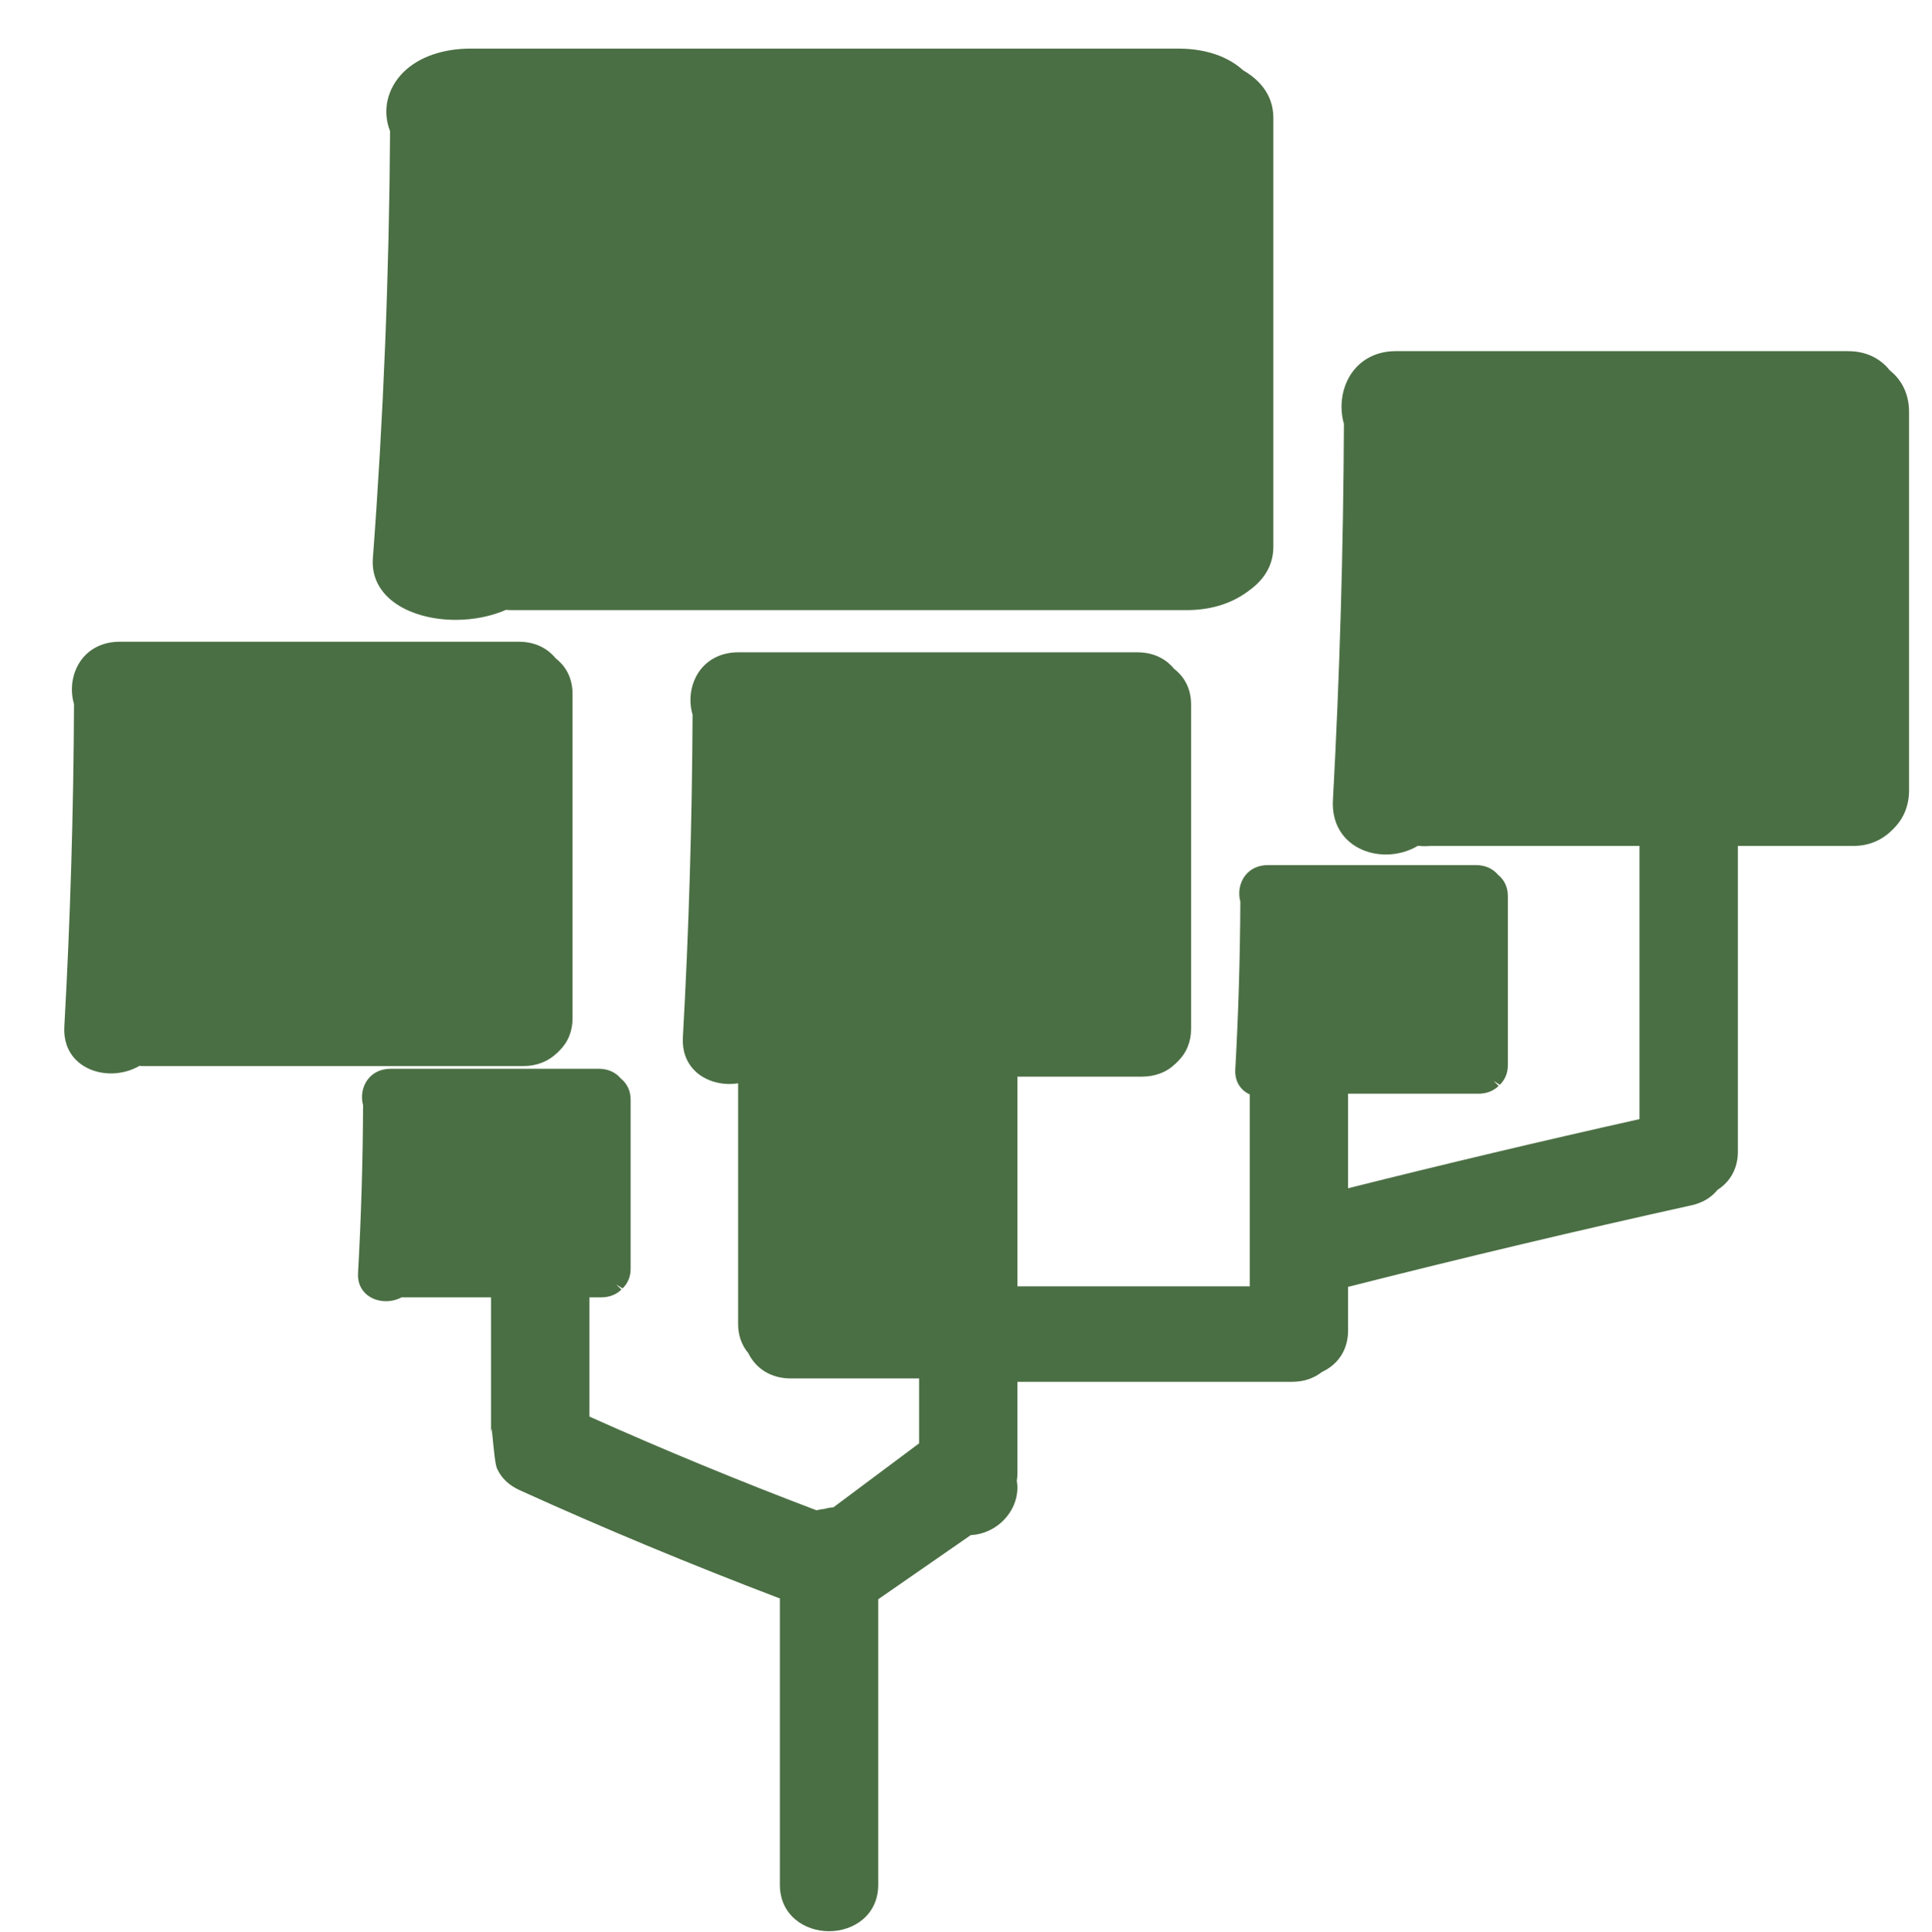
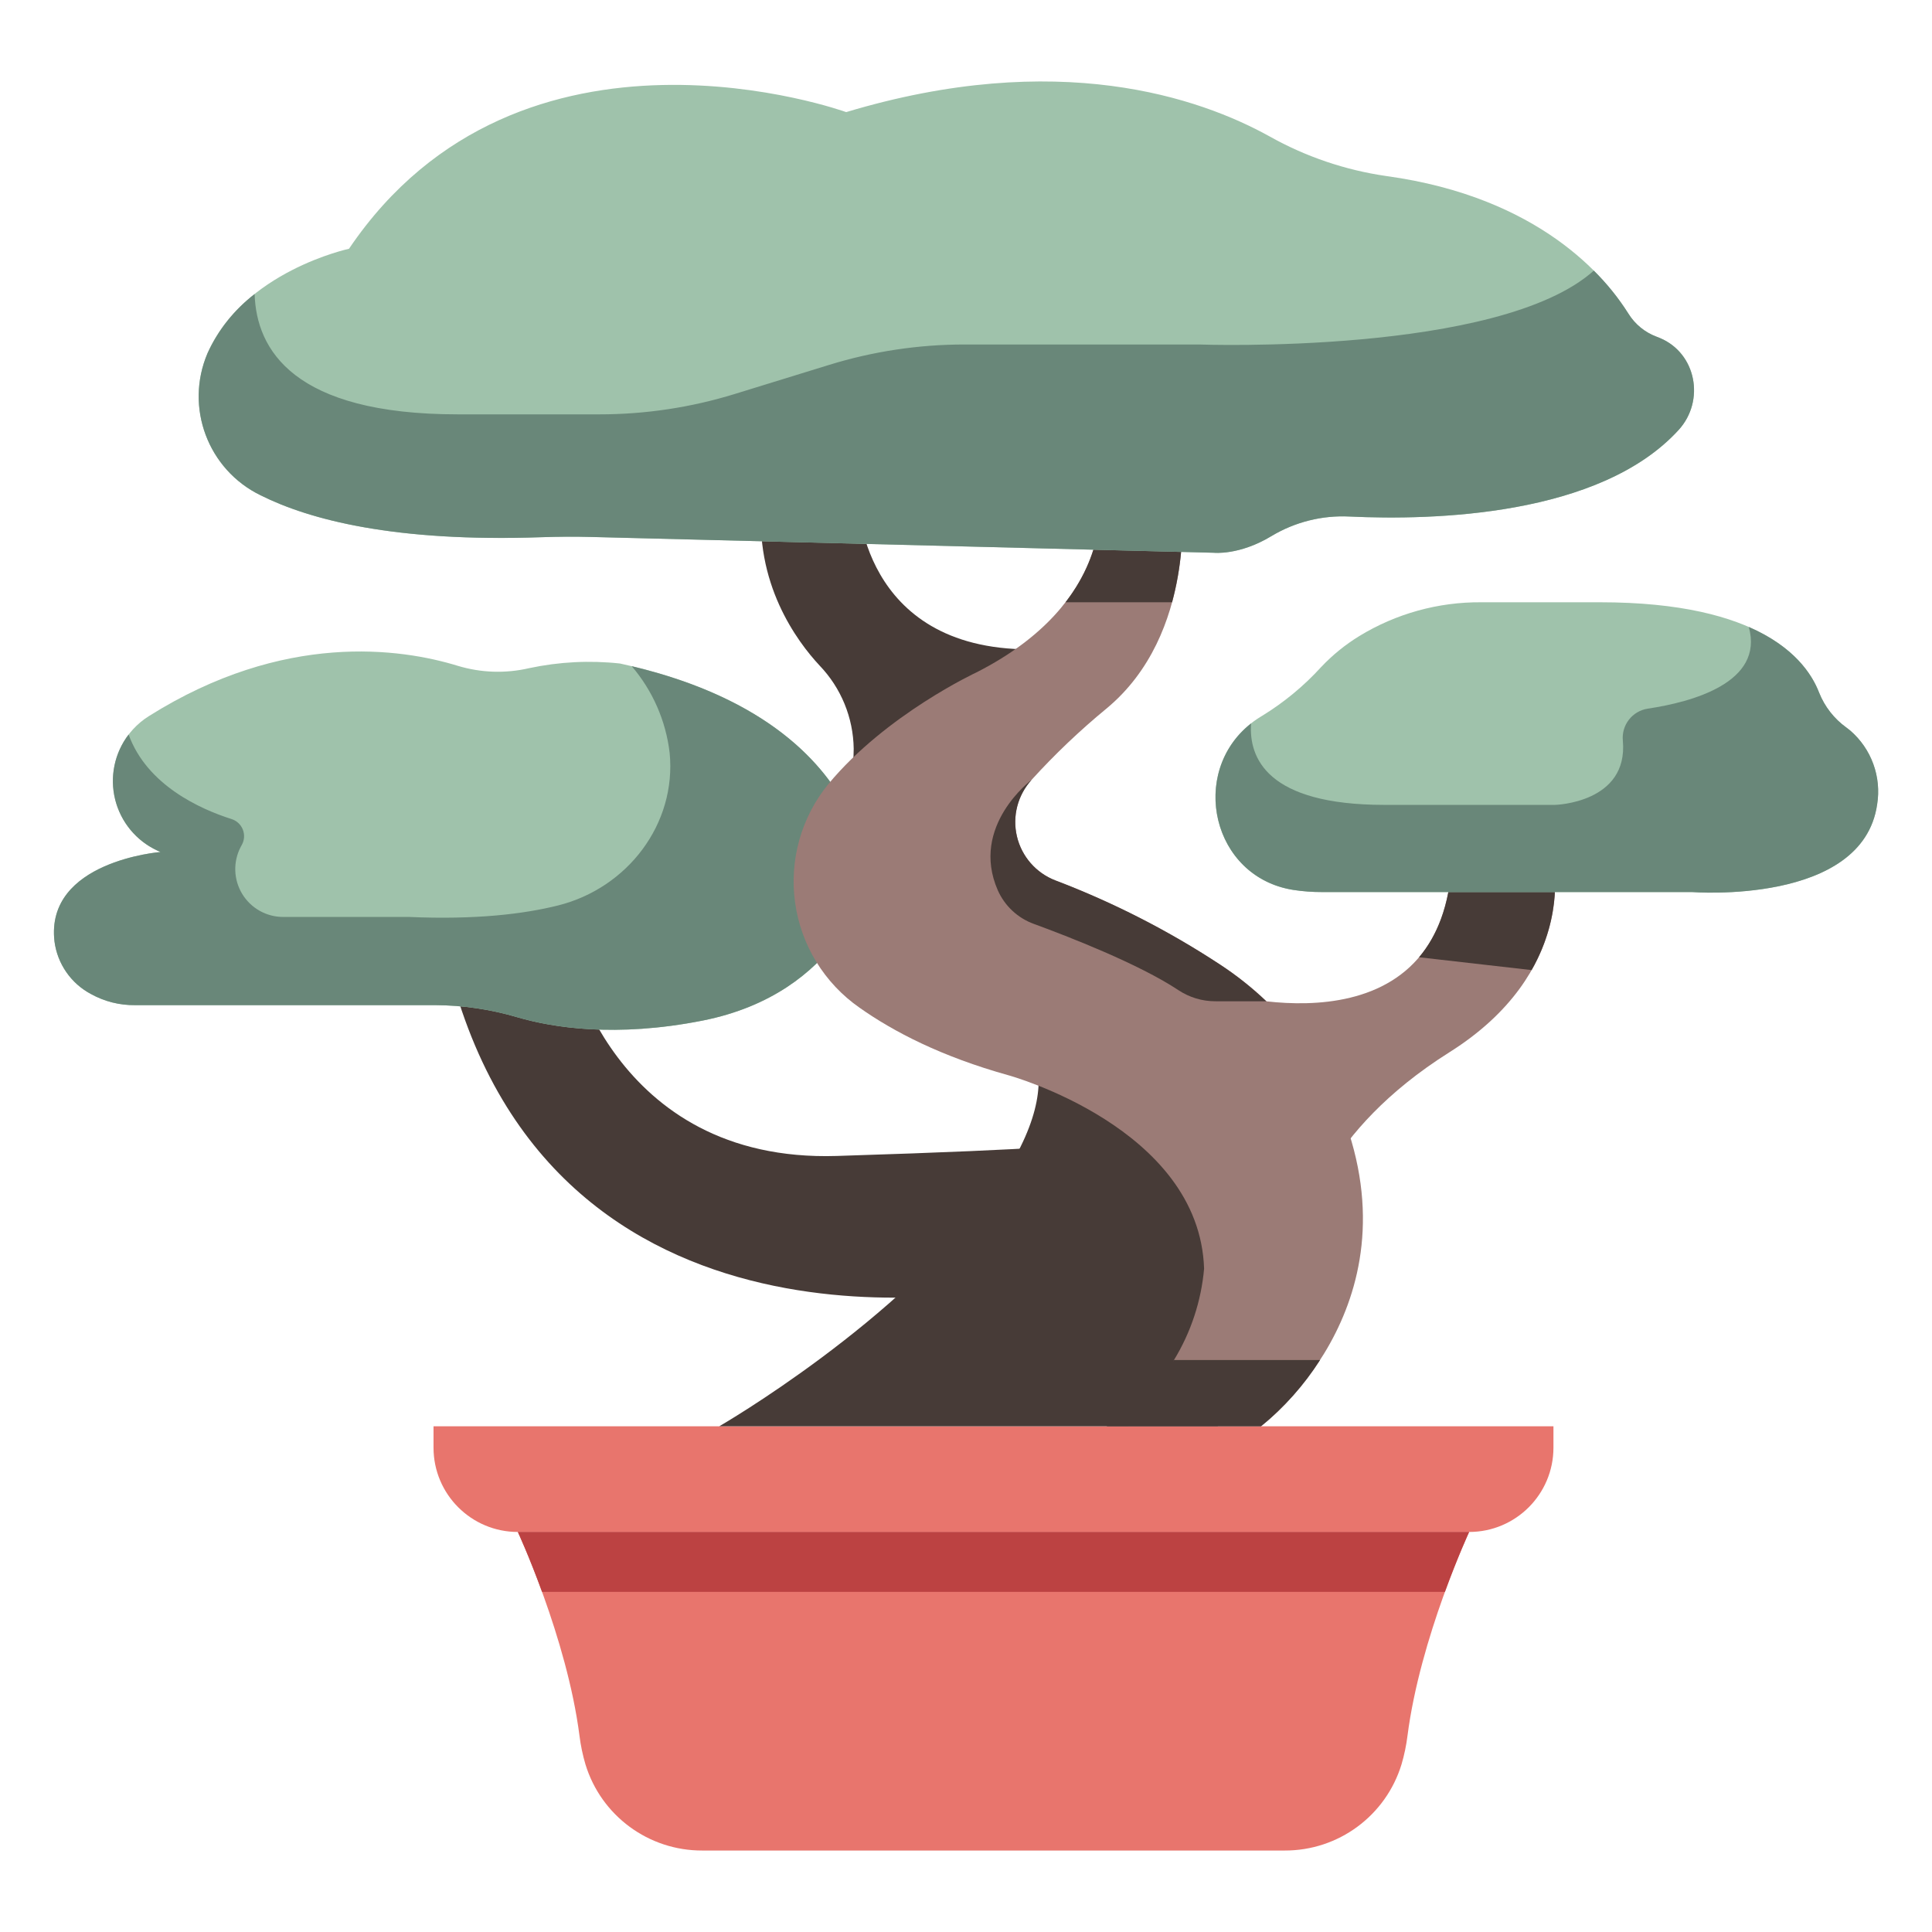
- <svg xmlns="http://www.w3.org/2000/svg" viewBox="0 0 588.161 588.161" fill="#4B6F44">
-   <g>
-     <path d="m 523.083,362.371 c 4,-2.558 6.196,-6.673 6.196,-11.626 v -95.28 h 30.244 c 4.04,0 7.579,-1.369 10.06,-3.808 0.131,-0.105 0.254,-0.219 0.452,-0.409 l 0.392,-0.399 c 2.666,-2.575 4.073,-6.005 4.073,-9.928 v -98.777 c 0,-5.651 -2.757,-9.028 -5.175,-10.893 -1.925,-2.343 -5.401,-5.019 -11.218,-5.019 H 436.565 c -4.817,0 -8.93,1.922 -11.573,5.4 -2.83,3.729 -3.711,8.911 -2.328,13.605 -0.15,32.939 -1.143,66.005 -2.955,98.281 -0.222,3.975 0.98,7.428 3.48,9.99 2.603,2.663 6.521,4.194 10.751,4.194 3.086,0 6.128,-0.816 8.668,-2.308 0.33,0.04 0.665,0.07 1.021,0.07 h 55.685 v 85.37 c -29.929,6.696 -59.764,13.777 -88.757,21.054 v -28.797 h 39.762 c 2.409,0 4.519,-0.825 6.114,-2.377 l -1.604,-1.545 v 0 l 1.953,1.206 c 1.599,-1.548 2.445,-3.598 2.445,-5.931 v -51.611 c 0,-2.607 -1.067,-4.88 -3.014,-6.437 -1.599,-1.89 -3.941,-2.926 -6.63,-2.926 h -63.493 c -2.87,0 -5.329,1.154 -6.914,3.246 -1.645,2.168 -2.179,5.155 -1.423,7.871 -0.081,17.137 -0.597,34.347 -1.542,51.154 -0.135,2.374 0.597,4.45 2.11,5.997 0.641,0.658 1.433,1.163 2.291,1.575 v 58.45 H 309.87 v -63.868 h 37.909 c 4.04,0 7.574,-1.369 10.06,-3.804 0.131,-0.105 0.254,-0.218 0.452,-0.408 l 0.392,-0.404 c 2.666,-2.575 4.072,-6.005 4.072,-9.927 v -98.777 c 0,-5.646 -2.756,-9.025 -5.174,-10.888 -1.925,-2.343 -5.406,-5.024 -11.222,-5.024 H 224.824 c -4.818,0 -8.93,1.922 -11.574,5.4 -2.829,3.733 -3.711,8.911 -2.327,13.605 -0.15,32.934 -1.143,66.004 -2.955,98.286 -0.222,3.975 0.981,7.428 3.48,9.989 2.603,2.665 6.522,4.195 10.748,4.195 0.872,0 1.739,-0.084 2.594,-0.211 v 73.287 c 0,3.427 1.039,6.414 3.092,8.875 2.418,4.909 7.118,7.722 12.952,7.722 h 39.075 v 19.769 l -26.099,19.487 c -0.963,0.062 -1.907,0.233 -2.725,0.483 -0.782,0.067 -1.586,0.198 -2.449,0.403 -23.301,-8.831 -46.554,-18.422 -69.142,-28.534 v -36.304 h 3.661 c 2.408,0 4.519,-0.826 6.11,-2.379 l -1.605,-1.544 v 0 l 1.948,1.206 c 1.599,-1.545 2.449,-3.594 2.449,-5.932 v -51.602 c 0,-2.61 -1.066,-4.878 -3.014,-6.431 -1.599,-1.895 -3.941,-2.93 -6.63,-2.93 h -63.497 c -2.87,0 -5.325,1.153 -6.915,3.246 -1.645,2.168 -2.178,5.155 -1.423,7.87 -0.081,17.137 -0.6,34.347 -1.541,51.155 -0.136,2.373 0.597,4.448 2.11,5.997 1.564,1.601 3.896,2.518 6.399,2.518 1.685,0 3.349,-0.417 4.776,-1.185 0.094,0.004 0.189,0.01 0.285,0.01 h 26.931 v 45.139 c 0,-13.999 0.673,5.125 1.884,7.095 1.279,2.826 3.576,5.005 6.824,6.484 25.382,11.53 52.04,22.624 79.265,32.988 v 87.199 c 0,9.279 7.534,14.14 14.977,14.14 7.443,0 14.977,-4.857 14.977,-14.14 v -86.957 l 28.17,-19.527 c 7.787,-0.4 14.226,-6.884 14.226,-14.527 0,-0.694 -0.076,-1.365 -0.185,-2.027 0.1,-0.671 0.185,-1.351 0.185,-2.093 v -28.051 h 83.599 c 3.534,0 6.613,-1.005 9.147,-3.001 5.062,-2.343 7.955,-6.905 7.955,-12.569 v -13.345 c 35.084,-8.897 70.235,-17.25 104.501,-24.822 3.391,-0.744 6.085,-2.337 8.019,-4.731 z" />
-     <path d="m 450.529,226.382 c 1.102,-23.7 1.78,-47.588 2.01,-71.072 h 92.006 v 71.072 z" />
-     <path d="m 394.507,315.8 c 0.533,-11.692 0.863,-23.457 0.99,-35.036 h 45.926 v 35.036 z" />
-     <path d="m 254.751,327.896 h 25.159 v 62.838 H 254.751 Z" />
-     <path d="m 332.796,227.745 v 71.068 h -94.012 c 1.103,-23.695 1.78,-47.587 2.01,-71.068 z" />
-     <path d="m 174.248,377.836 h -3.805 c -1.885,-0.711 -3.9,-1.101 -5.925,-1.101 -2.025,0 -4.04,0.39 -5.925,1.101 h -31.256 c 0.528,-11.648 0.863,-23.414 0.99,-35.036 h 45.926 v 35.036 z" />
-     <g transform="translate(430.828,35.61512)">
-       <rect width="119.483" height="110.292" x="-392.915" y="174.629" fill="#e6e6e6" />
-       <path d="m -407.764,287.104 c 2.603,2.667 6.517,4.198 10.747,4.198 3.087,0 6.129,-0.82 8.663,-2.308 0.33,0.035 0.665,0.067 1.026,0.067 h 115.891 c 4.04,0 7.579,-1.369 10.477,-4.182 l 0.43,-0.433 c 2.666,-2.576 4.072,-6.007 4.072,-9.928 v -98.781 c 0,-5.646 -2.757,-9.025 -5.17,-10.893 -1.925,-2.343 -5.4,-5.018 -11.221,-5.018 h -121.541 c -4.817,0 -8.93,1.922 -11.574,5.4 -2.829,3.733 -3.706,8.91 -2.323,13.605 -0.15,32.895 -1.143,65.961 -2.955,98.281 -0.222,3.979 0.98,7.431 3.479,9.993 z" />
-     </g>
-     <g transform="matrix(1.133582,0,0,1.166027,872.1256,-79.41996)">
-       <rect width="119.483" height="110.292" x="-392.915" y="174.629" fill="#e6e6e6" />
-       <path d="m -407.764,287.104 c 2.603,2.667 6.517,4.198 10.747,4.198 3.087,0 6.129,-0.82 8.663,-2.308 0.33,0.035 0.665,0.067 1.026,0.067 h 115.891 c 4.04,0 7.579,-1.369 10.477,-4.182 l 0.43,-0.433 c 2.666,-2.576 4.072,-6.007 4.072,-9.928 v -98.781 c 0,-5.646 -2.757,-9.025 -5.17,-10.893 -1.925,-2.343 -5.4,-5.018 -11.221,-5.018 h -121.541 c -4.817,0 -8.93,1.922 -11.574,5.4 -2.829,3.733 -3.706,8.91 -2.323,13.605 -0.15,32.895 -1.143,65.961 -2.955,98.281 -0.222,3.979 0.98,7.431 3.479,9.993 z" />
-     </g>
-     <g transform="matrix(1.771806,0,0,1.323316,842.1979,-196.7018)">
-       <rect width="119.483" height="110.292" x="-392.915" y="174.629" fill="#e6e6e6" />
-       <path d="m -407.764,287.104 c 2.603,2.667 6.517,4.198 10.747,4.198 3.087,0 6.129,-0.82 8.663,-2.308 0.33,0.035 0.665,0.067 1.026,0.067 h 115.891 c 4.04,0 7.579,-1.369 10.477,-4.182 l 0.43,-0.433 c 2.666,-2.576 4.072,-6.007 4.072,-9.928 v -98.781 c 0,-5.646 -2.757,-9.025 -5.17,-10.893 -1.925,-2.343 -5.4,-5.018 -11.221,-5.018 h -121.541 c -4.817,0 -8.93,1.922 -11.574,5.4 -2.829,3.733 -3.706,8.91 -2.323,13.605 -0.15,32.895 -1.143,65.961 -2.955,98.281 -0.222,3.979 0.98,7.431 3.479,9.993 z" />
-     </g>
+ <svg xmlns="http://www.w3.org/2000/svg" viewBox="0 0 340 340" id="icons" fill="#000000">
+   <g id="SVGRepo_bgCarrier" stroke-width="0" />
+   <g id="SVGRepo_tracerCarrier" stroke-linecap="round" stroke-linejoin="round" />
+   <g id="SVGRepo_iconCarrier">
+     <path d="M78.425,167.767H99.988s7.464,36.906,47.272,35.662,42.492-2.074,42.492-2.074l-13.05,25.3S95.841,244.066,78.425,167.767Z" style="fill:#473b37" />
+     <path d="M23.784,176.89h52.84a51.708,51.708,0,0,1,14.457,2.139c6.149,1.792,17.22,3.612,32.543.582,12.237-2.421,19.489-8.578,23.685-14.139a21.321,21.321,0,0,0,2.226-22.2c-4.39-9.057-14.963-20.982-40.425-26.506a50.518,50.518,0,0,0-15.98.817,24.3,24.3,0,0,1-12.573-.412C70.6,114.118,50,111.049,26.2,126.024a13.482,13.482,0,0,0,1.534,23.682c.169.077.34.154.515.23,0,0-20.3,1.6-18.661,15.729A12.269,12.269,0,0,0,16,174.93,15.631,15.631,0,0,0,23.784,176.89Z" style="fill:#9fc2ab" />
+     <path d="M147.309,165.472a21.321,21.321,0,0,0,2.226-22.2c-4.269-8.808-14.391-20.327-38.364-26.035a28.6,28.6,0,0,1,6.677,15.271c1.221,12.508-7.43,23.776-19.62,26.832-6.081,1.524-14.556,2.536-26.233,2.028H49.853a8.424,8.424,0,0,1-7.485-12.34c.061-.112.123-.226.187-.341a3.157,3.157,0,0,0-1.815-4.549c-5.483-1.741-14.872-5.943-18.108-14.877a13.489,13.489,0,0,0,5.1,20.448c.169.077.34.154.515.23,0,0-20.3,1.6-18.661,15.729A12.269,12.269,0,0,0,16,174.93a15.63,15.63,0,0,0,7.781,1.96H76.624a51.708,51.708,0,0,1,14.457,2.139c6.149,1.792,17.22,3.612,32.543.582C135.861,177.19,143.113,171.033,147.309,165.472Z" style="fill:#698779" />
+     <path d="M76.293,251H273.381a0,0,0,0,1,0,0v3.765A14.837,14.837,0,0,1,258.544,269.6H91.13a14.837,14.837,0,0,1-14.837-14.837V251a0,0,0,0,1,0,0Z" style="fill:#e8756d" />
+     <path d="M174.837,269.6H91.13s8.636,18.6,10.851,35.875a31.573,31.573,0,0,0,1.05,5.029,21.42,21.42,0,0,0,20.575,15.158H226.068a21.42,21.42,0,0,0,20.575-15.158,31.573,31.573,0,0,0,1.05-5.029c2.215-17.273,10.851-35.875,10.851-35.875Z" style="fill:#e8756d" />
+     <path d="M91.13,269.6s1.966,4.237,4.261,10.539H254.283c2.3-6.3,4.261-10.539,4.261-10.539H91.13Z" style="fill:#bc4242" />
+     <path d="M213.607,174.4s39.809,12.44,41.882-22.392h17.892s4.086,19.074-18.307,33.173-25.294,30.123-25.294,30.123Z" style="fill:#9b7b76" />
+     <path d="M134.089,87.886h16.9s.338,26.389,30.233,26.389l-33.136,27.368a23.52,23.52,0,0,0,2.151-9.876,21.574,21.574,0,0,0-6.012-14.652C140.295,112.9,132.607,102.62,134.089,87.886Z" style="fill:#473b37" />
+     <path d="M177.453,179.611s13.594,7.209-2.616,30.041S126.584,251,126.584,251H214.3S239.137,190.826,177.453,179.611Z" style="fill:#473b37" />
+     <path d="M193.475,87.886s2.8,18.024-21.63,30.441c0,0-15.909,7.392-26.047,19.632a27.077,27.077,0,0,0,5.469,39.38c5.965,4.218,14.412,8.606,26.186,11.885,0,0,33.646,9.212,34.447,34.046a37.122,37.122,0,0,1-5.3,16.074s-2.468,8.405-8.028,11.657h23.338s27.622-20.563,14.322-54.92a55.884,55.884,0,0,0-21.545-26.346,149.7,149.7,0,0,0-28.973-14.8,11.013,11.013,0,0,1-4.169-17.7,125.674,125.674,0,0,1,13.128-12.5C210.7,111.518,207.9,87.886,207.9,87.886Z" style="fill:#9b7b76" />
+     <path d="M255.489,152.01c-.444,7.456-2.62,12.741-5.762,16.451l19.809,2.259c5.7-10,3.845-18.71,3.845-18.71Z" style="fill:#473b37" />
+     <path d="M232.682,156.986h65.1s29.992,2.359,32.56-15.4a14.185,14.185,0,0,0-4.764-13.045q-.309-.255-.645-.5a13.871,13.871,0,0,1-4.8-6.14c-2.232-5.811-10.188-15.912-38.538-15.912H260.68a40.572,40.572,0,0,0-21.463,5.945,32.77,32.77,0,0,0-6.733,5.472,47.881,47.881,0,0,1-10.358,8.559c-.12.073-.241.146-.362.222-12.942,8.017-9.162,28.1,5.881,30.435A32.766,32.766,0,0,0,232.682,156.986Z" style="fill:#9fc2ab" />
+     <path d="M193.475,87.886s1.338,8.651-5.959,18.1h18.751A52.849,52.849,0,0,0,207.9,87.886Z" style="fill:#473b37" />
+     <path d="M95.26,94.538c2.919-.1,5.848-.118,8.767-.044l109.58,2.779s4.481.5,10.164-2.942A24.317,24.317,0,0,1,237.525,90.9c14.59.69,44.011-.019,57.888-15.238,4.684-5.137,3.113-13.5-3.3-16.177-.2-.084-.41-.167-.624-.247a9.888,9.888,0,0,1-4.9-4.02C282.654,48.892,270.994,34.706,244,30.985A59.257,59.257,0,0,1,223.4,23.991c-12.273-6.8-37.229-15.466-74.484-4.261,0,0-57.225-20.734-87.5,24.051,0,0-18.568,3.961-24.9,18.387a19.357,19.357,0,0,0,9.355,25C54.468,91.463,69.465,95.431,95.26,94.538Z" style="fill:#9fc2ab" />
+     <path d="M330.345,141.581a14.18,14.18,0,0,0-4.763-13.045q-.309-.255-.645-.5a13.886,13.886,0,0,1-4.8-6.14c-1.285-3.349-4.483-8.12-12.379-11.564,2.743,9.8-10.02,13.219-17.783,14.38a5.19,5.19,0,0,0-4.38,5.639c.986,10.969-11.923,11.295-11.923,11.295H243.64c-20.715,0-23.892-8.307-23.472-14.334-10.98,8.623-6.906,27.071,7.477,29.305a32.766,32.766,0,0,0,5.037.372h65.1S327.778,159.345,330.345,141.581Z" style="fill:#698779" />
+     <path d="M295.413,75.662c4.684-5.137,3.113-13.5-3.3-16.177-.2-.084-.41-.167-.624-.247a9.884,9.884,0,0,1-4.9-4.02,42.781,42.781,0,0,0-6.105-7.593c-16.645,14.923-69.454,13-69.454,13h-41.3a80.759,80.759,0,0,0-23.8,3.585l-16.626,5.125a80.759,80.759,0,0,1-23.8,3.585H80.582c-28.917,0-35.478-11.378-35.772-21.172a27.541,27.541,0,0,0-8.292,10.421,19.357,19.357,0,0,0,9.355,25c8.6,4.3,23.592,8.266,49.388,7.373,2.918-.1,5.847-.118,8.766-.044l109.58,2.779s4.481.5,10.164-2.943a24.325,24.325,0,0,1,13.754-3.43C252.115,91.59,281.536,90.881,295.413,75.662Z" style="fill:#698779" />
+     <path d="M214.691,169.735a149.7,149.7,0,0,0-28.973-14.8,11.013,11.013,0,0,1-4.169-17.7s-10.9,8.119-5.959,19.427a11.061,11.061,0,0,0,6.356,5.932c6.03,2.209,18.488,7.043,25.436,11.657a11.725,11.725,0,0,0,6.483,1.955l8.981.008A58.225,58.225,0,0,0,214.691,169.735Z" style="fill:#473b37" />
+     <path d="M206.6,239.342A33.655,33.655,0,0,1,194.735,251h27.179a48.633,48.633,0,0,0,10.392-11.659Z" style="fill:#473b37" />
  </g>
</svg>
